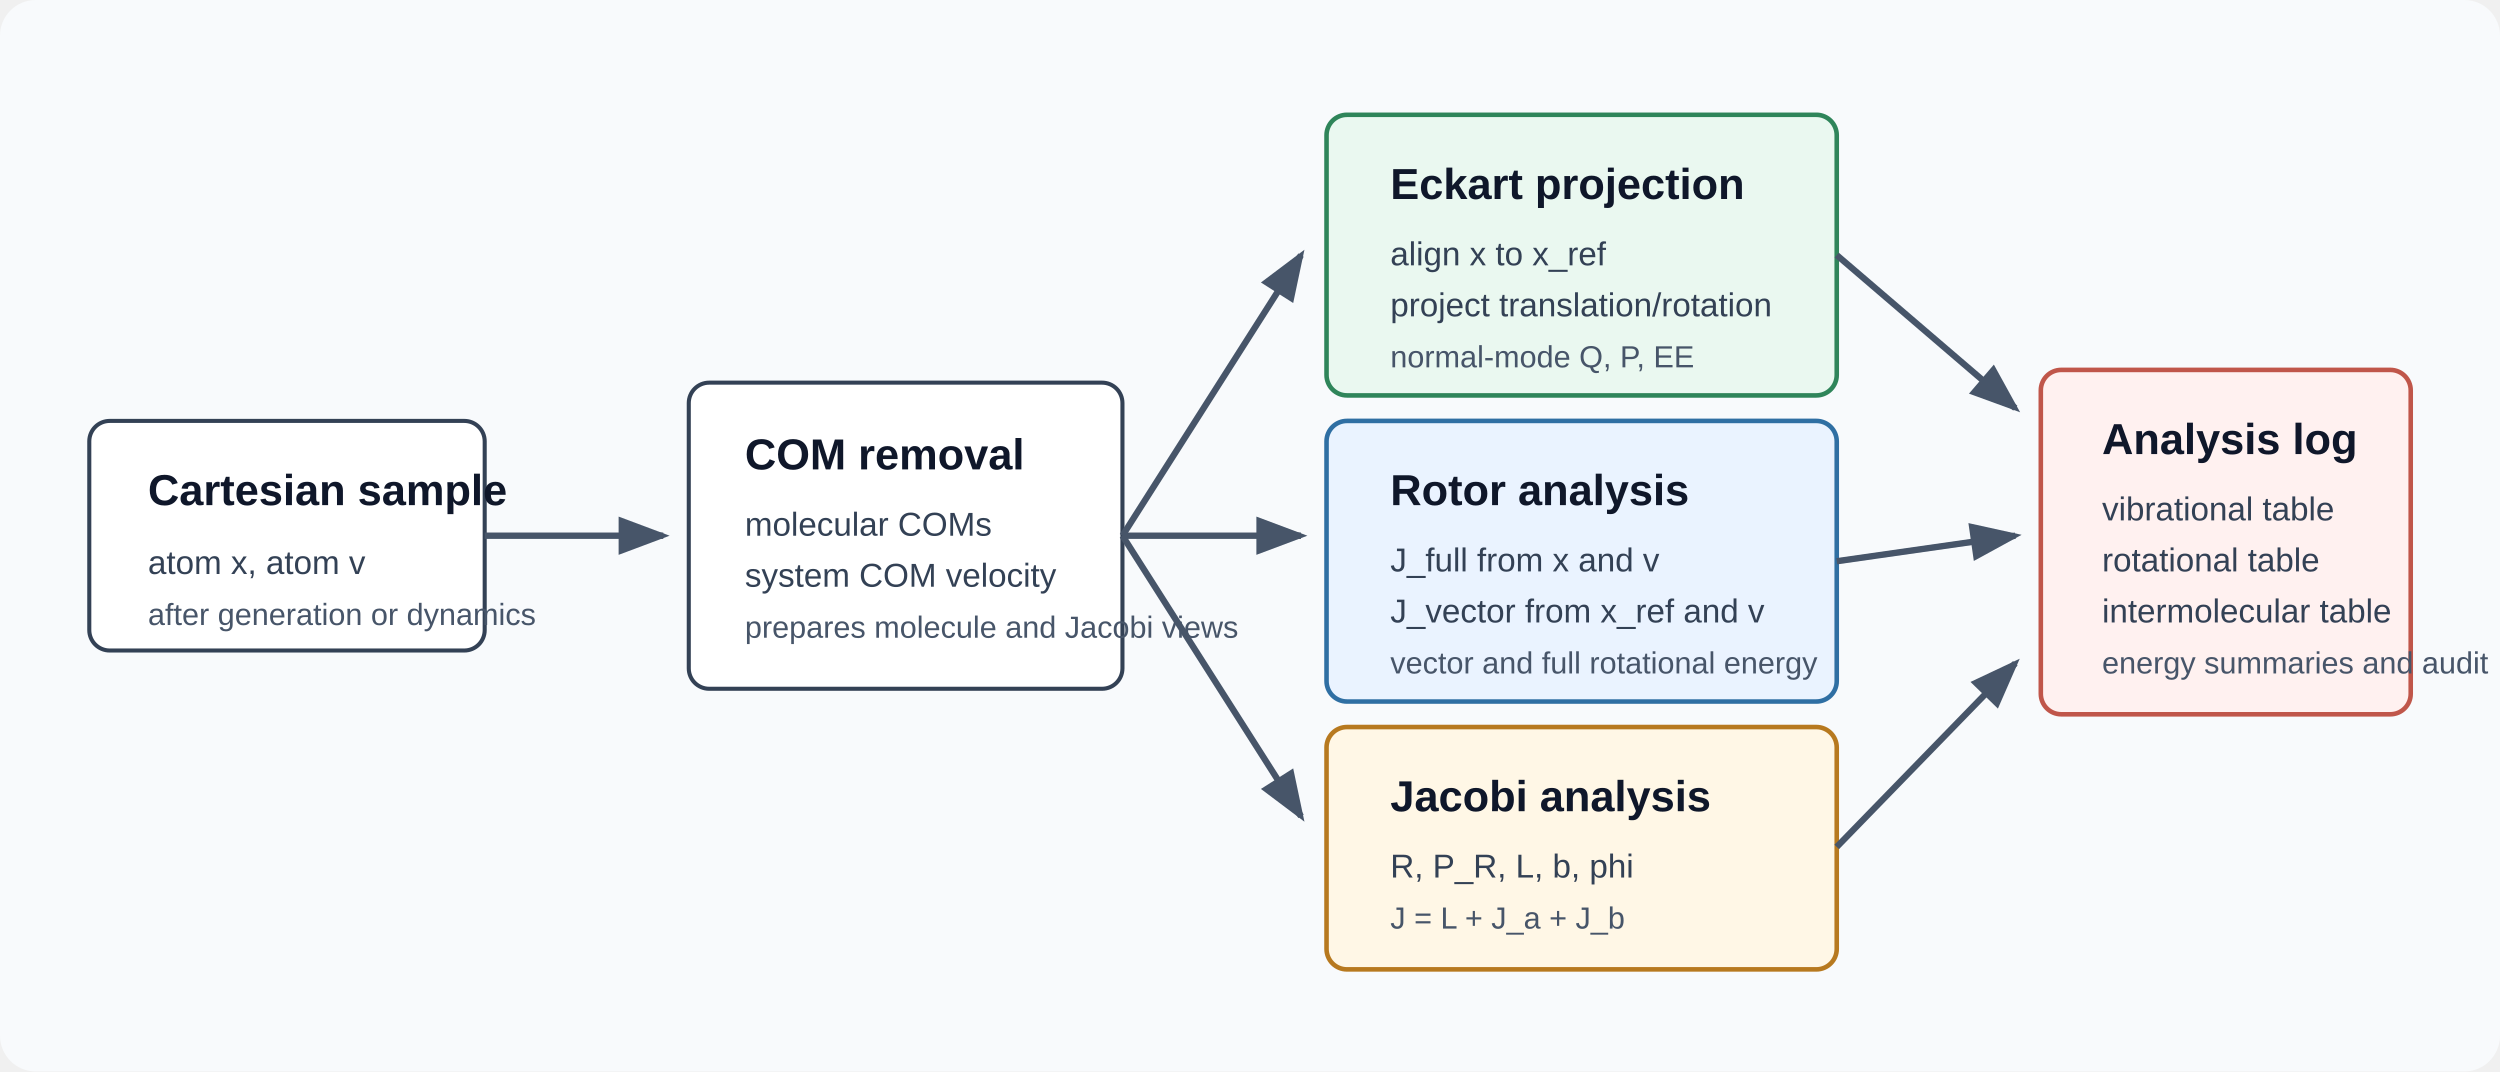
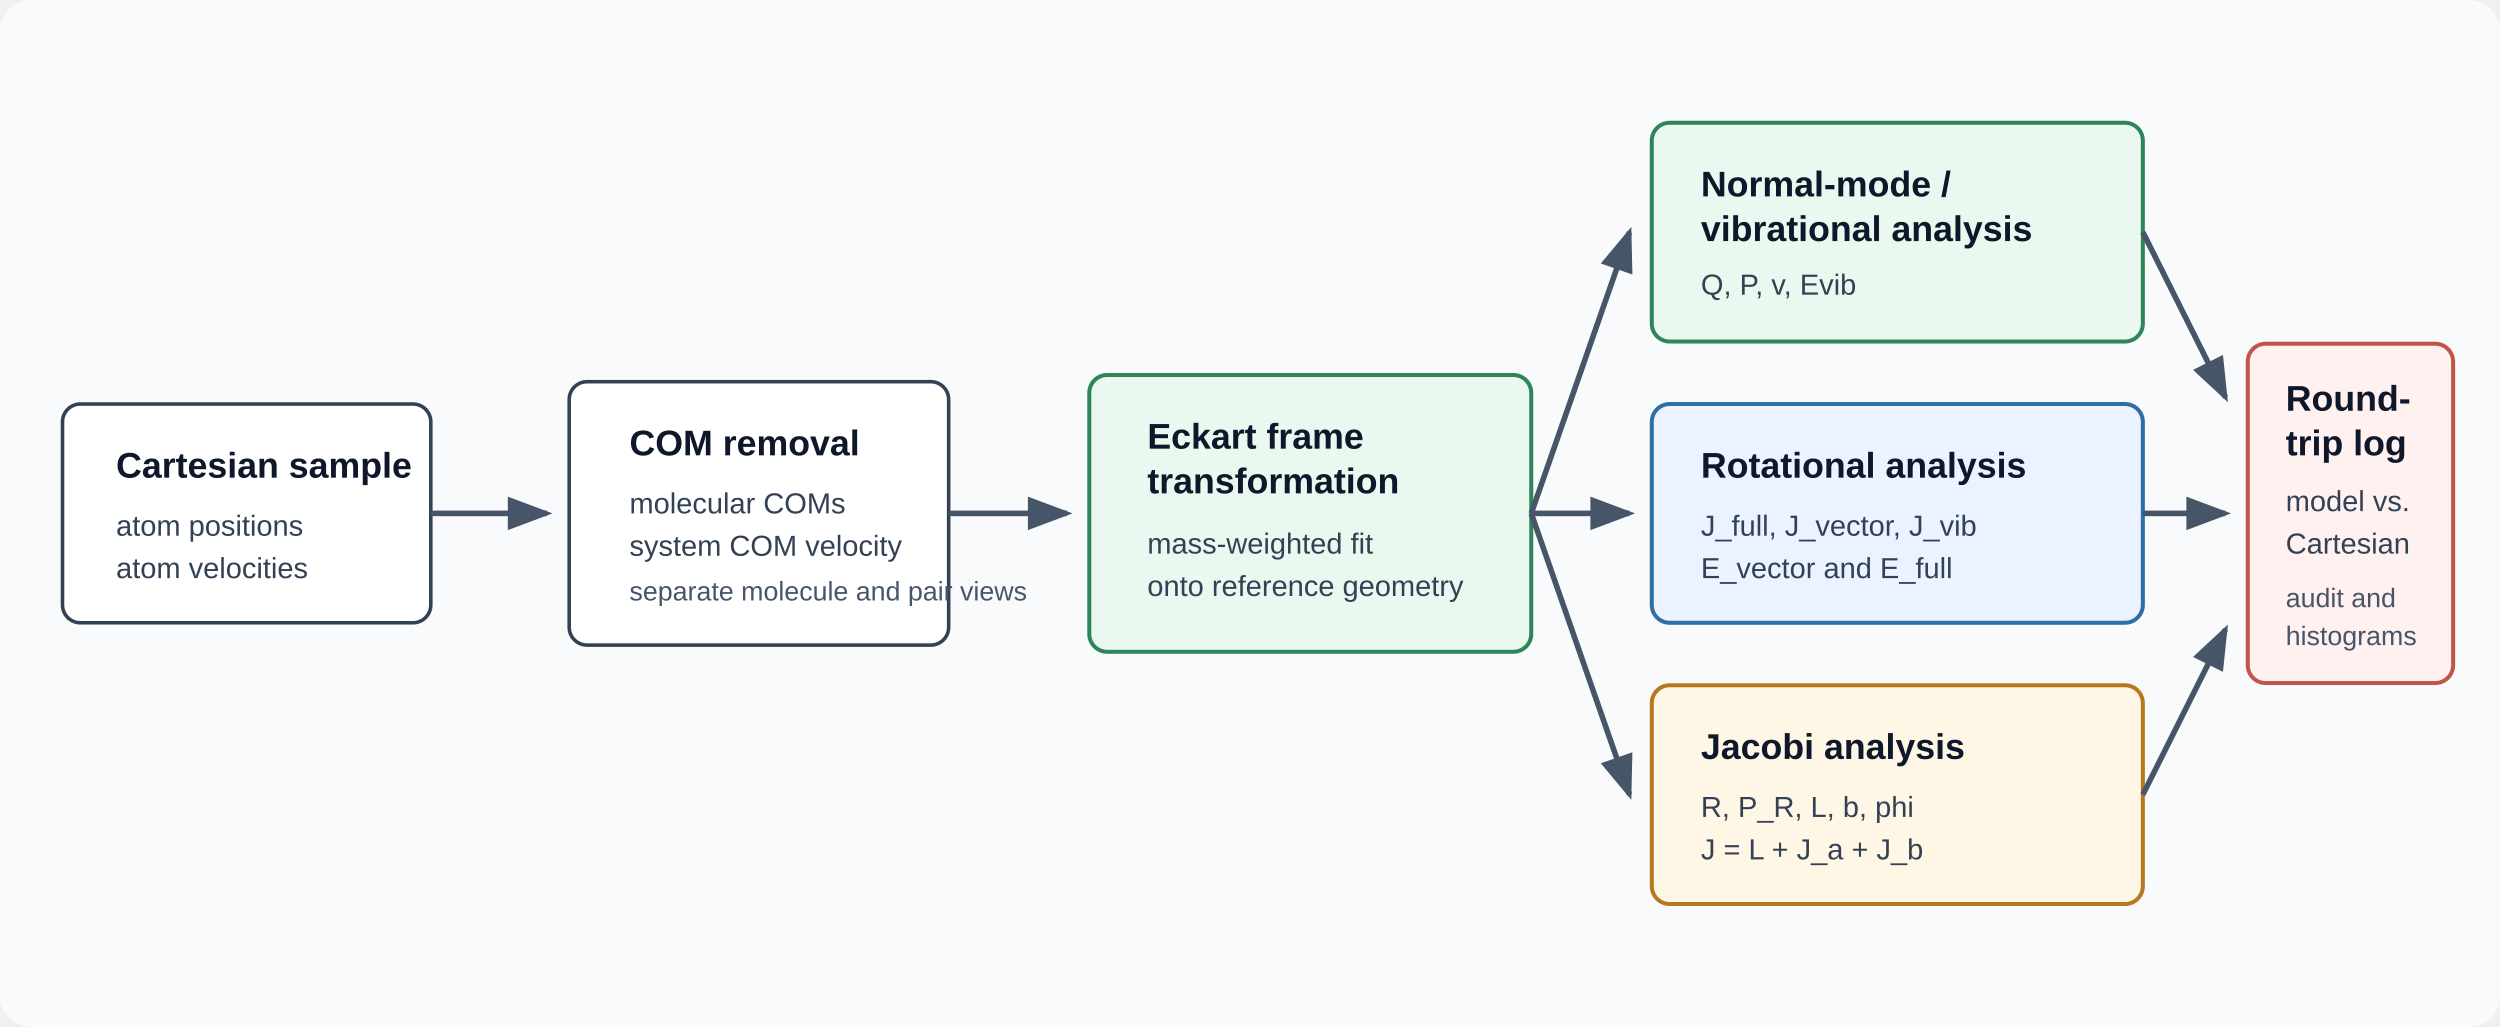
- <svg xmlns="http://www.w3.org/2000/svg" width="980" height="420" viewBox="0 0 980 420" role="img" aria-labelledby="title desc">
+ <svg xmlns="http://www.w3.org/2000/svg" width="1120" height="460" viewBox="0 0 1120 460" role="img" aria-labelledby="title desc">
  <defs>
    <style>
      .bg { fill: #f8fafc; }
      .box { fill: #ffffff; stroke: #334155; stroke-width: 1.6; rx: 8; }
      .blue { fill: #eaf3ff; stroke: #2f6fa3; stroke-width: 1.8; rx: 8; }
      .green { fill: #eaf8f0; stroke: #2f855a; stroke-width: 1.8; rx: 8; }
      .amber { fill: #fff7e6; stroke: #b7791f; stroke-width: 1.8; rx: 8; }
      .rose { fill: #fff1f0; stroke: #c0564a; stroke-width: 1.8; rx: 8; }
-       .text { fill: #0f172a; font-family: Arial, sans-serif; font-size: 17px; font-weight: 700; }
+       .text { fill: #0f172a; font-family: Arial, sans-serif; font-size: 16px; font-weight: 700; }
      .small { fill: #334155; font-family: Arial, sans-serif; font-size: 13px; }
      .tiny { fill: #475569; font-family: Arial, sans-serif; font-size: 12px; }
      .arrow { stroke: #475569; stroke-width: 2.5; fill: none; marker-end: url(#arrow); }
    </style>
    <marker id="arrow" markerWidth="10" markerHeight="10" refX="7" refY="3" orient="auto" markerUnits="strokeWidth">
      <path d="M0,0 L0,6 L8,3 z" fill="#475569" />
    </marker>
  </defs>
-   <rect class="bg" x="0" y="0" width="980" height="420" rx="14" />
-   <rect class="box" x="35" y="165" width="155" height="90" />
-   <text class="text" x="58" y="198">Cartesian sample</text>
-   <text class="small" x="58" y="225">atom x, atom v</text>
-   <text class="tiny" x="58" y="245">after generation or dynamics</text>
-   <line class="arrow" x1="190" y1="210" x2="260" y2="210" />
-   <rect class="box" x="270" y="150" width="170" height="120" />
-   <text class="text" x="292" y="184">COM removal</text>
-   <text class="small" x="292" y="210">molecular COMs</text>
-   <text class="small" x="292" y="230">system COM velocity</text>
-   <text class="tiny" x="292" y="250">prepares molecule and Jacobi views</text>
-   <line class="arrow" x1="440" y1="210" x2="510" y2="100" />
-   <rect class="green" x="520" y="45" width="200" height="110" />
-   <text class="text" x="545" y="78">Eckart projection</text>
-   <text class="small" x="545" y="104">align x to x_ref</text>
-   <text class="small" x="545" y="124">project translation/rotation</text>
-   <text class="tiny" x="545" y="144">normal-mode Q, P, EE</text>
-   <line class="arrow" x1="440" y1="210" x2="510" y2="210" />
-   <rect class="blue" x="520" y="165" width="200" height="110" />
-   <text class="text" x="545" y="198">Rotor analysis</text>
-   <text class="small" x="545" y="224">J_full from x and v</text>
-   <text class="small" x="545" y="244">J_vector from x_ref and v</text>
-   <text class="tiny" x="545" y="264">vector and full rotational energy</text>
-   <line class="arrow" x1="440" y1="210" x2="510" y2="320" />
-   <rect class="amber" x="520" y="285" width="200" height="95" />
-   <text class="text" x="545" y="318">Jacobi analysis</text>
-   <text class="small" x="545" y="344">R, P_R, L, b, phi</text>
-   <text class="tiny" x="545" y="364">J = L + J_a + J_b</text>
-   <line class="arrow" x1="720" y1="100" x2="790" y2="160" />
-   <line class="arrow" x1="720" y1="220" x2="790" y2="210" />
-   <line class="arrow" x1="720" y1="332" x2="790" y2="260" />
-   <rect class="rose" x="800" y="145" width="145" height="135" />
-   <text class="text" x="824" y="178">Analysis log</text>
-   <text class="small" x="824" y="204">vibrational table</text>
-   <text class="small" x="824" y="224">rotational table</text>
-   <text class="small" x="824" y="244">intermolecular table</text>
-   <text class="tiny" x="824" y="264">energy summaries and audit</text>
+   <rect class="bg" x="0" y="0" width="1120" height="460" rx="14" />
+   <rect class="box" x="28" y="181" width="165" height="98" />
+   <text class="text" x="52" y="214">Cartesian sample</text>
+   <text class="small" x="52" y="240">atom positions</text>
+   <text class="small" x="52" y="259">atom velocities</text>
+   <line class="arrow" x1="193" y1="230" x2="245" y2="230" />
+   <rect class="box" x="255" y="171" width="170" height="118" />
+   <text class="text" x="282" y="204">COM removal</text>
+   <text class="small" x="282" y="230">molecular COMs</text>
+   <text class="small" x="282" y="249">system COM velocity</text>
+   <text class="tiny" x="282" y="269">separate molecule and pair views</text>
+   <line class="arrow" x1="425" y1="230" x2="478" y2="230" />
+   <rect class="green" x="488" y="168" width="198" height="124" />
+   <text class="text" x="514" y="201">Eckart frame</text>
+   <text class="text" x="514" y="221">transformation</text>
+   <text class="small" x="514" y="248">mass-weighted fit</text>
+   <text class="small" x="514" y="267">onto reference geometry</text>
+   <line class="arrow" x1="686" y1="230" x2="730" y2="104" />
+   <rect class="green" x="740" y="55" width="220" height="98" />
+   <text class="text" x="762" y="88">Normal-mode /</text>
+   <text class="text" x="762" y="108">vibrational analysis</text>
+   <text class="small" x="762" y="132">Q, P, v, Evib</text>
+   <line class="arrow" x1="686" y1="230" x2="730" y2="230" />
+   <rect class="blue" x="740" y="181" width="220" height="98" />
+   <text class="text" x="762" y="214">Rotational analysis</text>
+   <text class="small" x="762" y="240">J_full, J_vector, J_vib</text>
+   <text class="small" x="762" y="259">E_vector and E_full</text>
+   <line class="arrow" x1="686" y1="230" x2="730" y2="356" />
+   <rect class="amber" x="740" y="307" width="220" height="98" />
+   <text class="text" x="762" y="340">Jacobi analysis</text>
+   <text class="small" x="762" y="366">R, P_R, L, b, phi</text>
+   <text class="small" x="762" y="385">J = L + J_a + J_b</text>
+   <line class="arrow" x1="960" y1="104" x2="997" y2="178" />
+   <line class="arrow" x1="960" y1="230" x2="997" y2="230" />
+   <line class="arrow" x1="960" y1="356" x2="997" y2="282" />
+   <rect class="rose" x="1007" y="154" width="92" height="152" />
+   <text class="text" x="1024" y="184">Round-</text>
+   <text class="text" x="1024" y="204">trip log</text>
+   <text class="small" x="1024" y="229">model vs.</text>
+   <text class="small" x="1024" y="248">Cartesian</text>
+   <text class="tiny" x="1024" y="272">audit and</text>
+   <text class="tiny" x="1024" y="289">histograms</text>
</svg>
